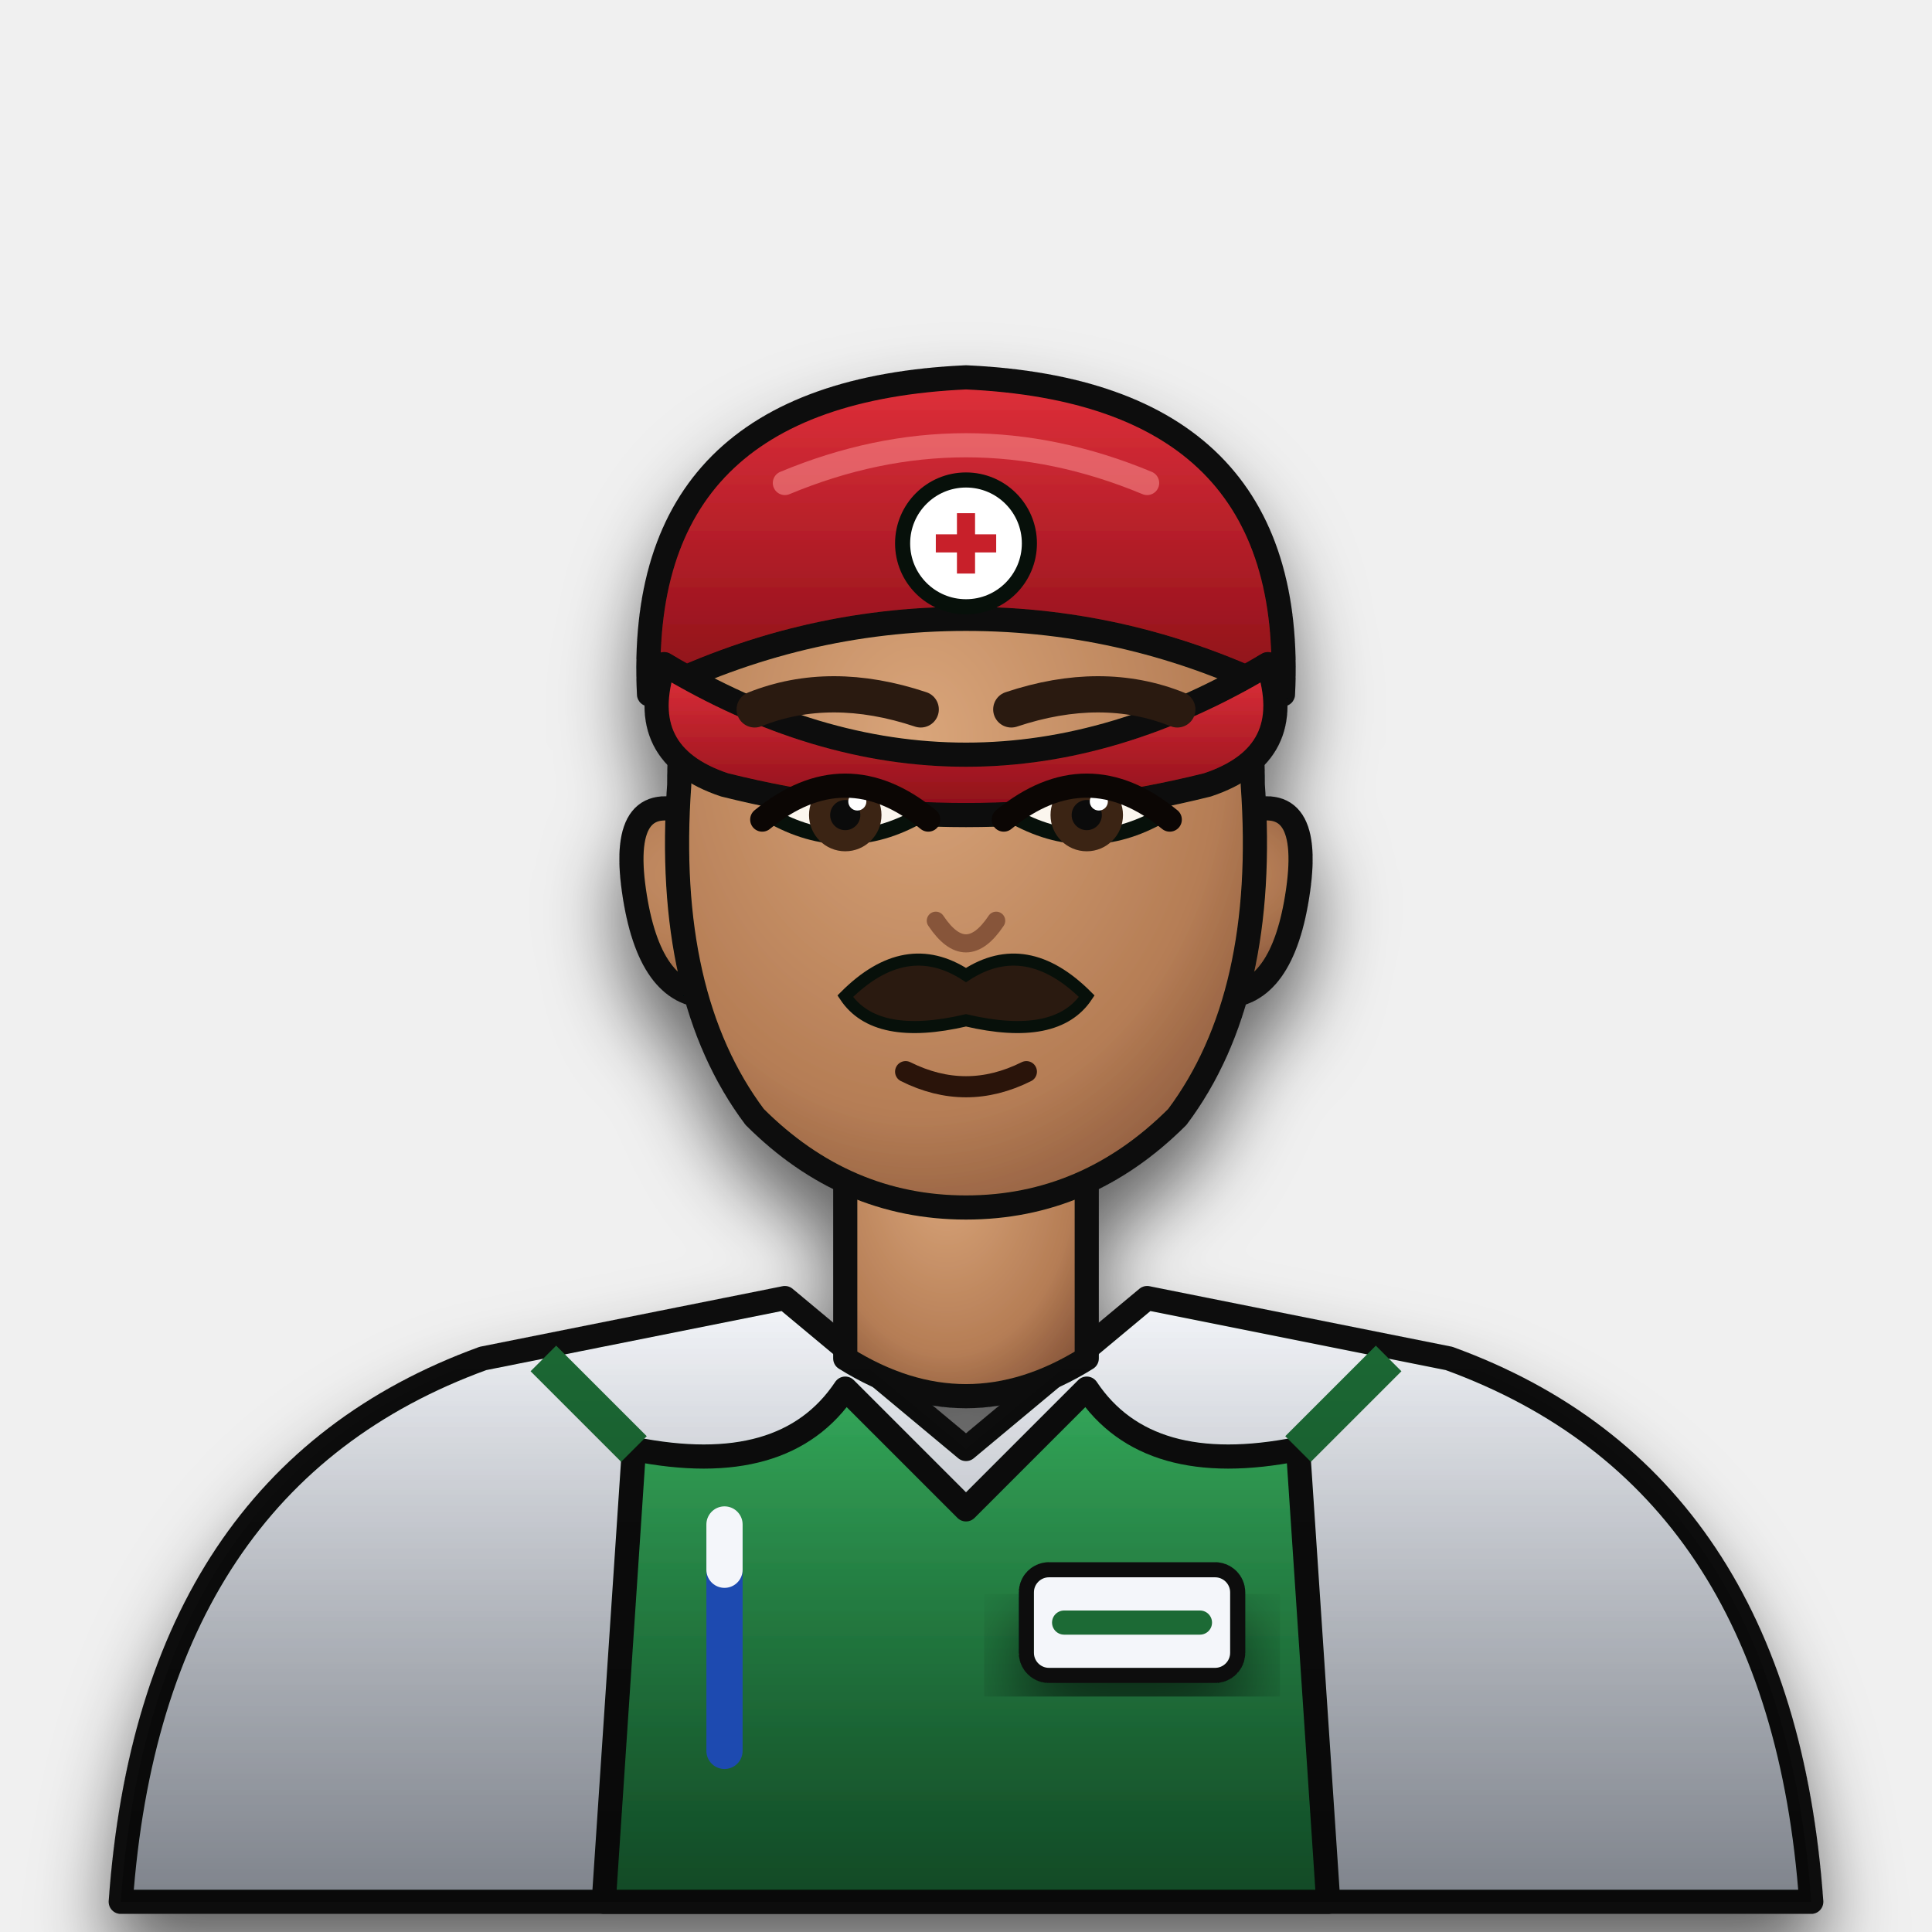
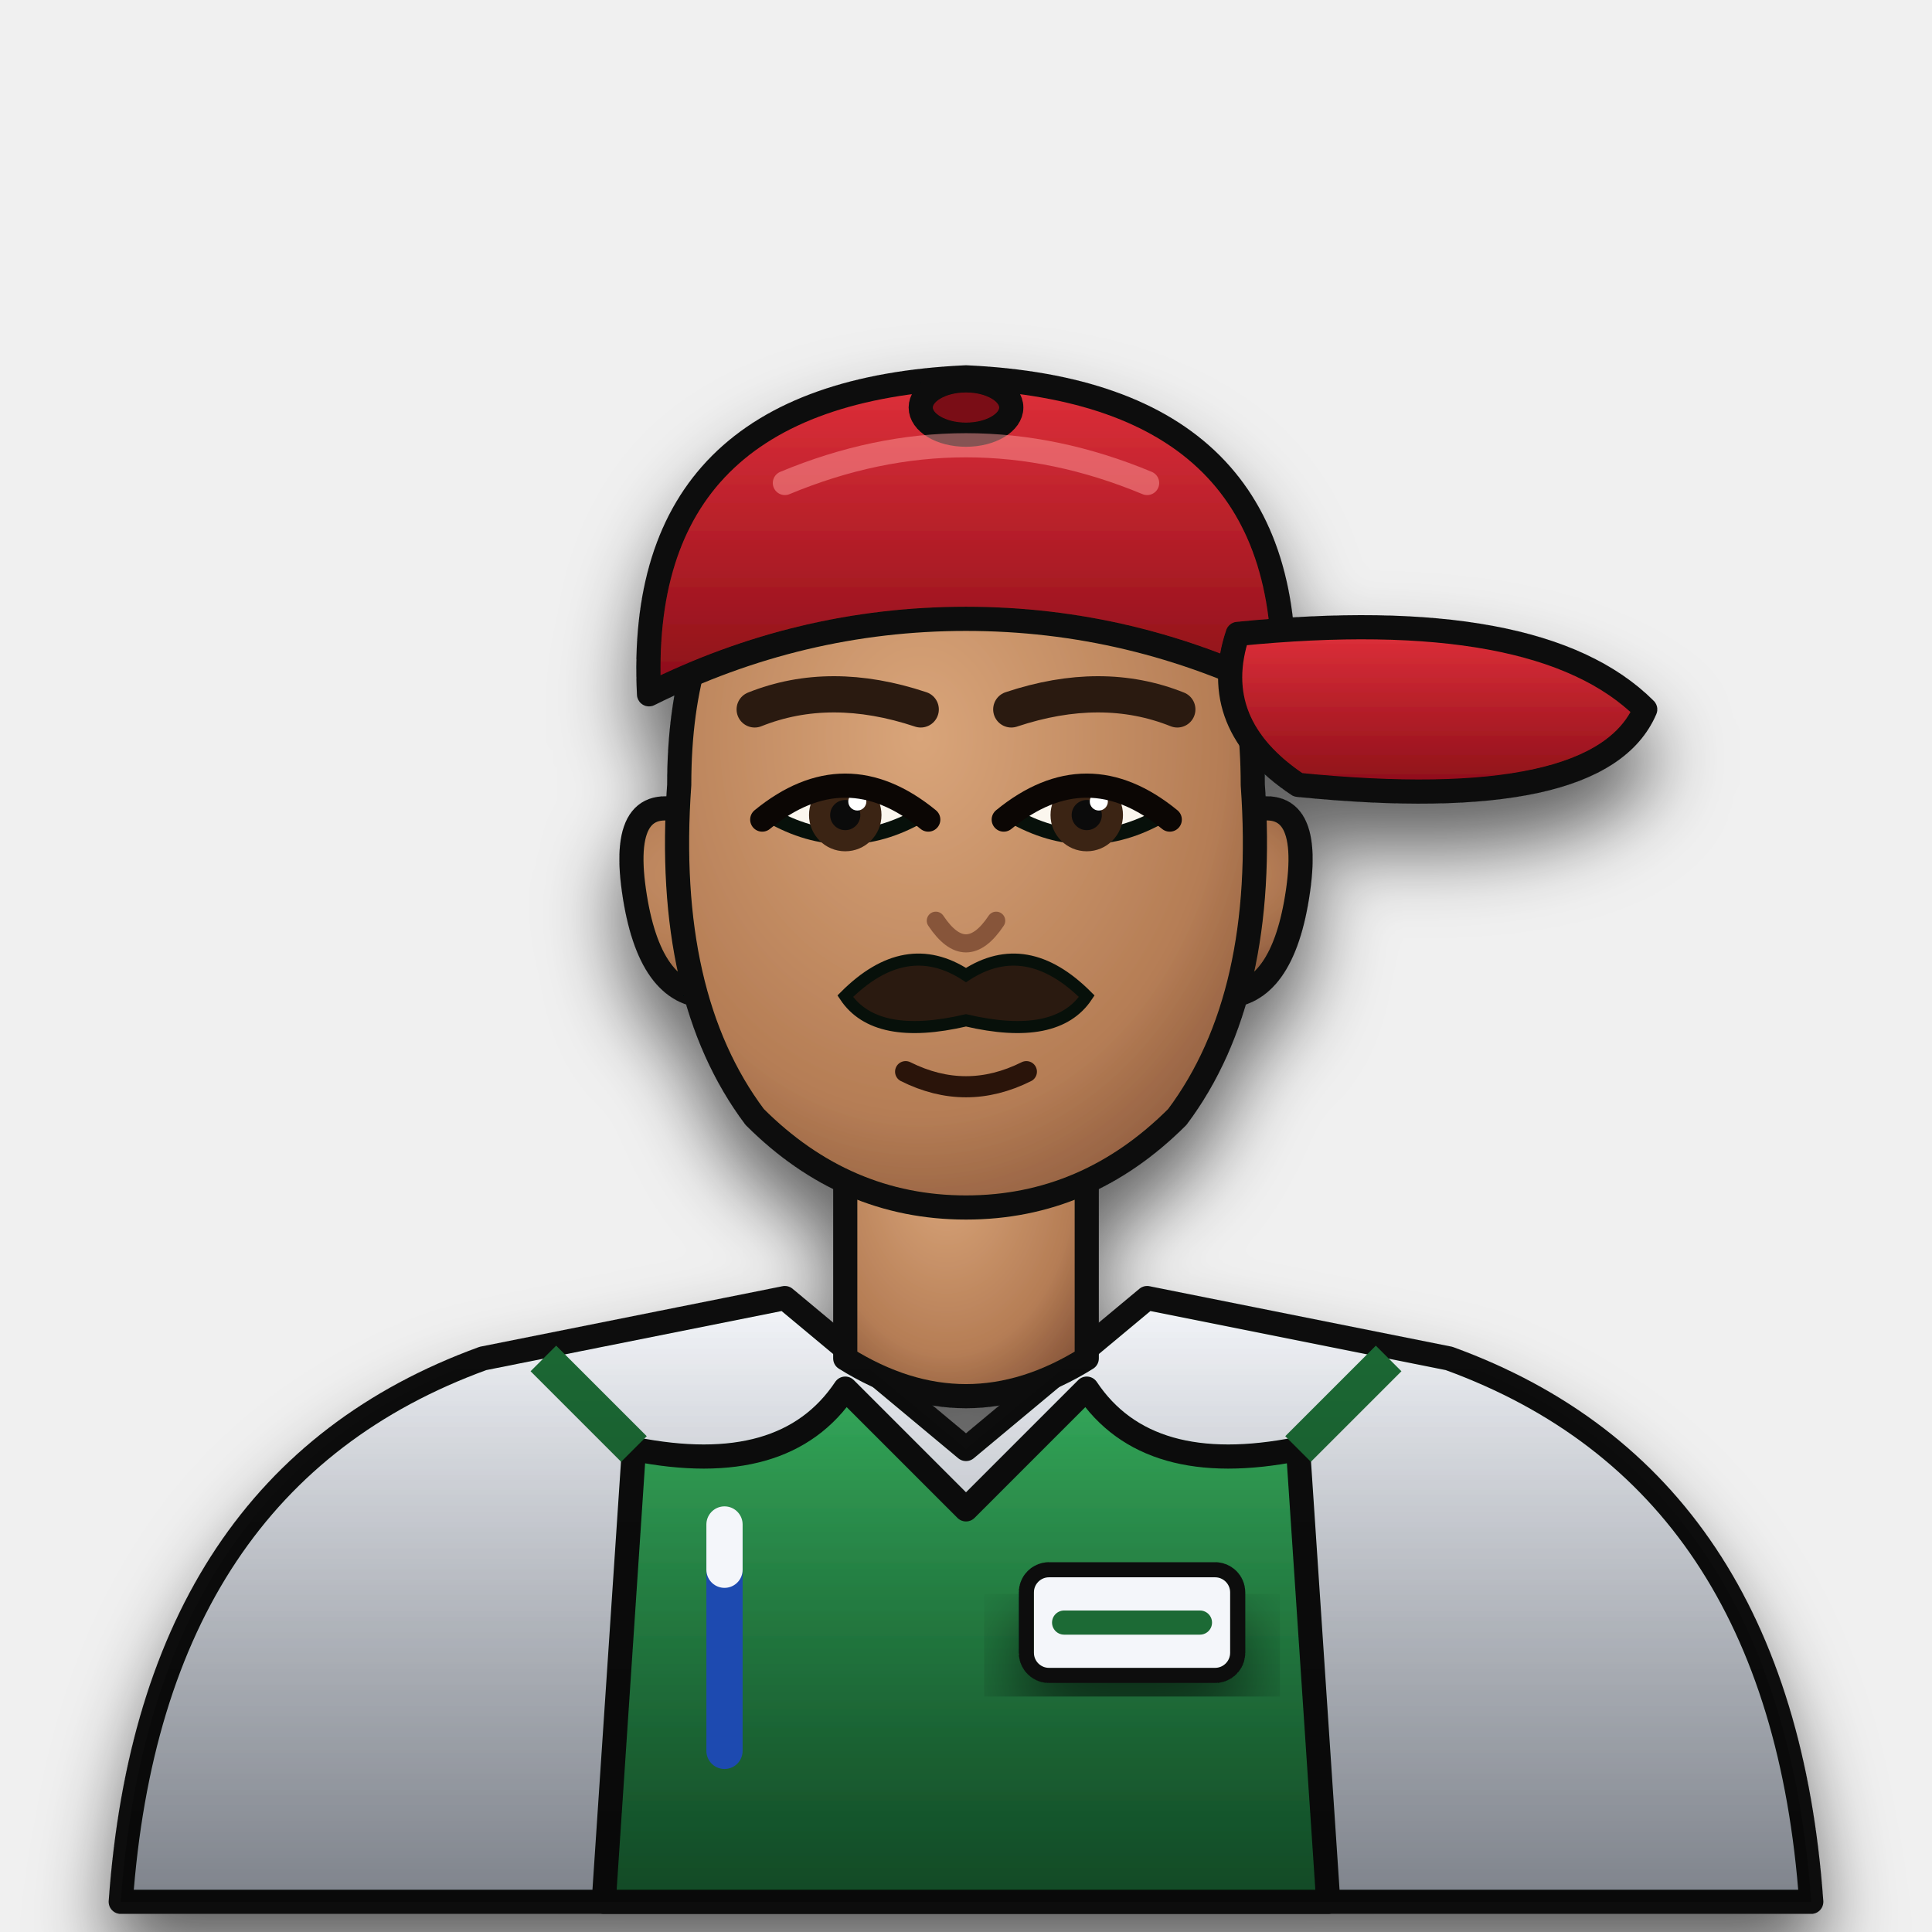
<svg xmlns="http://www.w3.org/2000/svg" viewBox="0 0 128 128">
  <defs>
    <filter id="s" x="-20%" y="-20%" width="140%" height="140%">
      <feDropShadow dx="0" dy="3" stdDeviation="2.5" flood-color="#000" flood-opacity=".6" />
    </filter>
    <radialGradient id="skin" cx=".42" cy=".35" r=".75">
      <stop offset="0" stop-color="#d9a57a" />
      <stop offset=".7" stop-color="#b57d55" />
      <stop offset="1" stop-color="#87553a" />
    </radialGradient>
    <linearGradient id="shade" x1="0" y1="0" x2="0" y2="1">
      <stop offset="0" stop-color="#000" stop-opacity="0" />
      <stop offset="1" stop-color="#000" stop-opacity=".45" />
    </linearGradient>
    <linearGradient id="gold" x1="0" y1="0" x2="1" y2="1">
      <stop offset="0" stop-color="#fff2a8" />
      <stop offset=".5" stop-color="#e8b93a" />
      <stop offset="1" stop-color="#8a6508" />
    </linearGradient>
    <linearGradient id="lens" x1="0" y1="0" x2="1" y2="1">
      <stop offset="0" stop-color="#2d3a33" />
      <stop offset=".5" stop-color="#0b0f0d" />
      <stop offset="1" stop-color="#1c2a22" />
    </linearGradient>
    <radialGradient id="blush">
      <stop offset="0" stop-color="#e0606a" stop-opacity=".45" />
      <stop offset="1" stop-color="#e0606a" stop-opacity="0" />
    </radialGradient>
    <linearGradient id="tee" x1="0" y1="0" x2="0" y2="1">
      <stop offset="0" stop-color="#f4f6fa" />
      <stop offset="1" stop-color="#b9c0cc" />
    </linearGradient>
    <linearGradient id="apron" x1="0" y1="0" x2="0" y2="1">
      <stop offset="0" stop-color="#36b05e" />
      <stop offset="1" stop-color="#1a6a36" />
    </linearGradient>
    <linearGradient id="cap" x1="0" y1="0" x2="0" y2="1">
      <stop offset="0" stop-color="#e0303a" />
      <stop offset="1" stop-color="#8a0e18" />
    </linearGradient>
  </defs>
  <g filter="url(#s)" stroke="#07100a" stroke-width="1.6" stroke-linejoin="round">
    <path d="M8 126 Q10 98 32 90 L52 86 L64 96 L76 86 L96 90 Q118 98 120 126 Z" fill="url(#tee)" />
    <path d="M40 126 L42 96 Q52 98 56 92 L64 100 L72 92 Q76 98 86 96 L88 126 Z" fill="url(#apron)" />
    <path d="M42 96 L36 90 M86 96 L92 90" stroke="#1d6a36" stroke-width="2.4" />
    <path d="M56 70 H72 V90 Q64 95 56 90 Z" fill="url(#skin)" />
    <path d="M46 54 Q41 52 42 59 Q43 66 47 66 Z M82 54 Q87 52 86 59 Q85 66 81 66 Z" fill="url(#skin)" />
    <path d="M45 52 Q45 32 64 32 Q83 32 83 52 Q84 66 78 74 Q72 80 64 80 Q56 80 50 74 Q44 66 45 52 Z" fill="url(#skin)" />
    <path d="M43 46 Q42 26 64 25 Q86 26 85 46 Q75 41 64 41 Q53 41 43 46 Z" fill="url(#cap)" />
-     <path d="M44 44 Q54 50 64 50 Q74 50 84 44 Q86 50 80 52 Q64 56 48 52 Q42 50 44 44 Z" fill="url(#cap)" />
+     <path d="M82 42 Q102 40 109 47 Q106 54 86 52 Q80 48 82 42 Z" fill="url(#cap)" />
+     <ellipse cx="64" cy="27" rx="3" ry="1.8" fill="#7a0c14" />
  </g>
  <path d="M8 126 Q10 98 32 90 L52 86 L64 96 L76 86 L96 90 Q118 98 120 126 Z" fill="url(#shade)" opacity=".7" />
  <path d="M52 32 Q64 27 76 32" stroke="#ff9a9a" stroke-opacity=".5" stroke-width="1.6" fill="none" stroke-linecap="round" />
-   <circle cx="64" cy="36" r="4.2" fill="#fff" stroke="#07100a" stroke-width="1" />
-   <path d="M62 36 H66 M64 34 V38" stroke="#c8202a" stroke-width="1.2" />
  <path d="M50 47 Q55 45 61 47 M78 47 Q73 45 67 47" fill="none" stroke="#2a1a10" stroke-width="2.4" stroke-linecap="round" />
  <path d="M51 54 Q56 50.4 61 54 Q56 56.88 51 54 Z" fill="#fbf6ee" stroke="#07100a" stroke-width="1" />
  <circle cx="56" cy="54" r="2.4" fill="#3b2414" />
  <circle cx="56" cy="54" r="1" fill="#0b0b0b" />
  <circle cx="56.8" cy="53.1" r=".6" fill="#fff" />
  <path d="M50.5 54.3 Q56 49.8 61.5 54.3" fill="none" stroke="#0b0604" stroke-width="1.6" stroke-linecap="round" />
  <path d="M67 54 Q72 50.4 77 54 Q72 56.88 67 54 Z" fill="#fbf6ee" stroke="#07100a" stroke-width="1" />
  <circle cx="72" cy="54" r="2.4" fill="#3b2414" />
  <circle cx="72" cy="54" r="1" fill="#0b0b0b" />
  <circle cx="72.8" cy="53.1" r=".6" fill="#fff" />
  <path d="M66.5 54.3 Q72 49.8 77.5 54.3" fill="none" stroke="#0b0604" stroke-width="1.6" stroke-linecap="round" />
  <path d="M62 61 Q64 64 66 61" stroke="#87553a" stroke-width="1.2" fill="none" stroke-linecap="round" />
  <path d="M56 66 Q60 62 64 64.6 Q68 62 72 66 Q70 69 64 67.6 Q58 69 56 66 Z" fill="#2a1a10" stroke="#07100a" stroke-width=".8" />
  <path d="M60 71 Q64 73 68 71" fill="none" stroke="#2a140a" stroke-width="1.4" stroke-linecap="round" />
  <g filter="url(#s)">
    <rect x="68" y="104" width="14" height="7" rx="1.5" fill="#f4f6fa" stroke="#07100a" stroke-width="1" />
    <path d="M70.5 107.5 H79.5" stroke="#1d6a36" stroke-width="1.6" stroke-linecap="round" />
  </g>
  <path d="M48 102 V116" stroke="#1d4ab0" stroke-width="2.4" stroke-linecap="round" />
  <path d="M48 101 V104" stroke="#f4f6fa" stroke-width="2.4" stroke-linecap="round" />
</svg>
